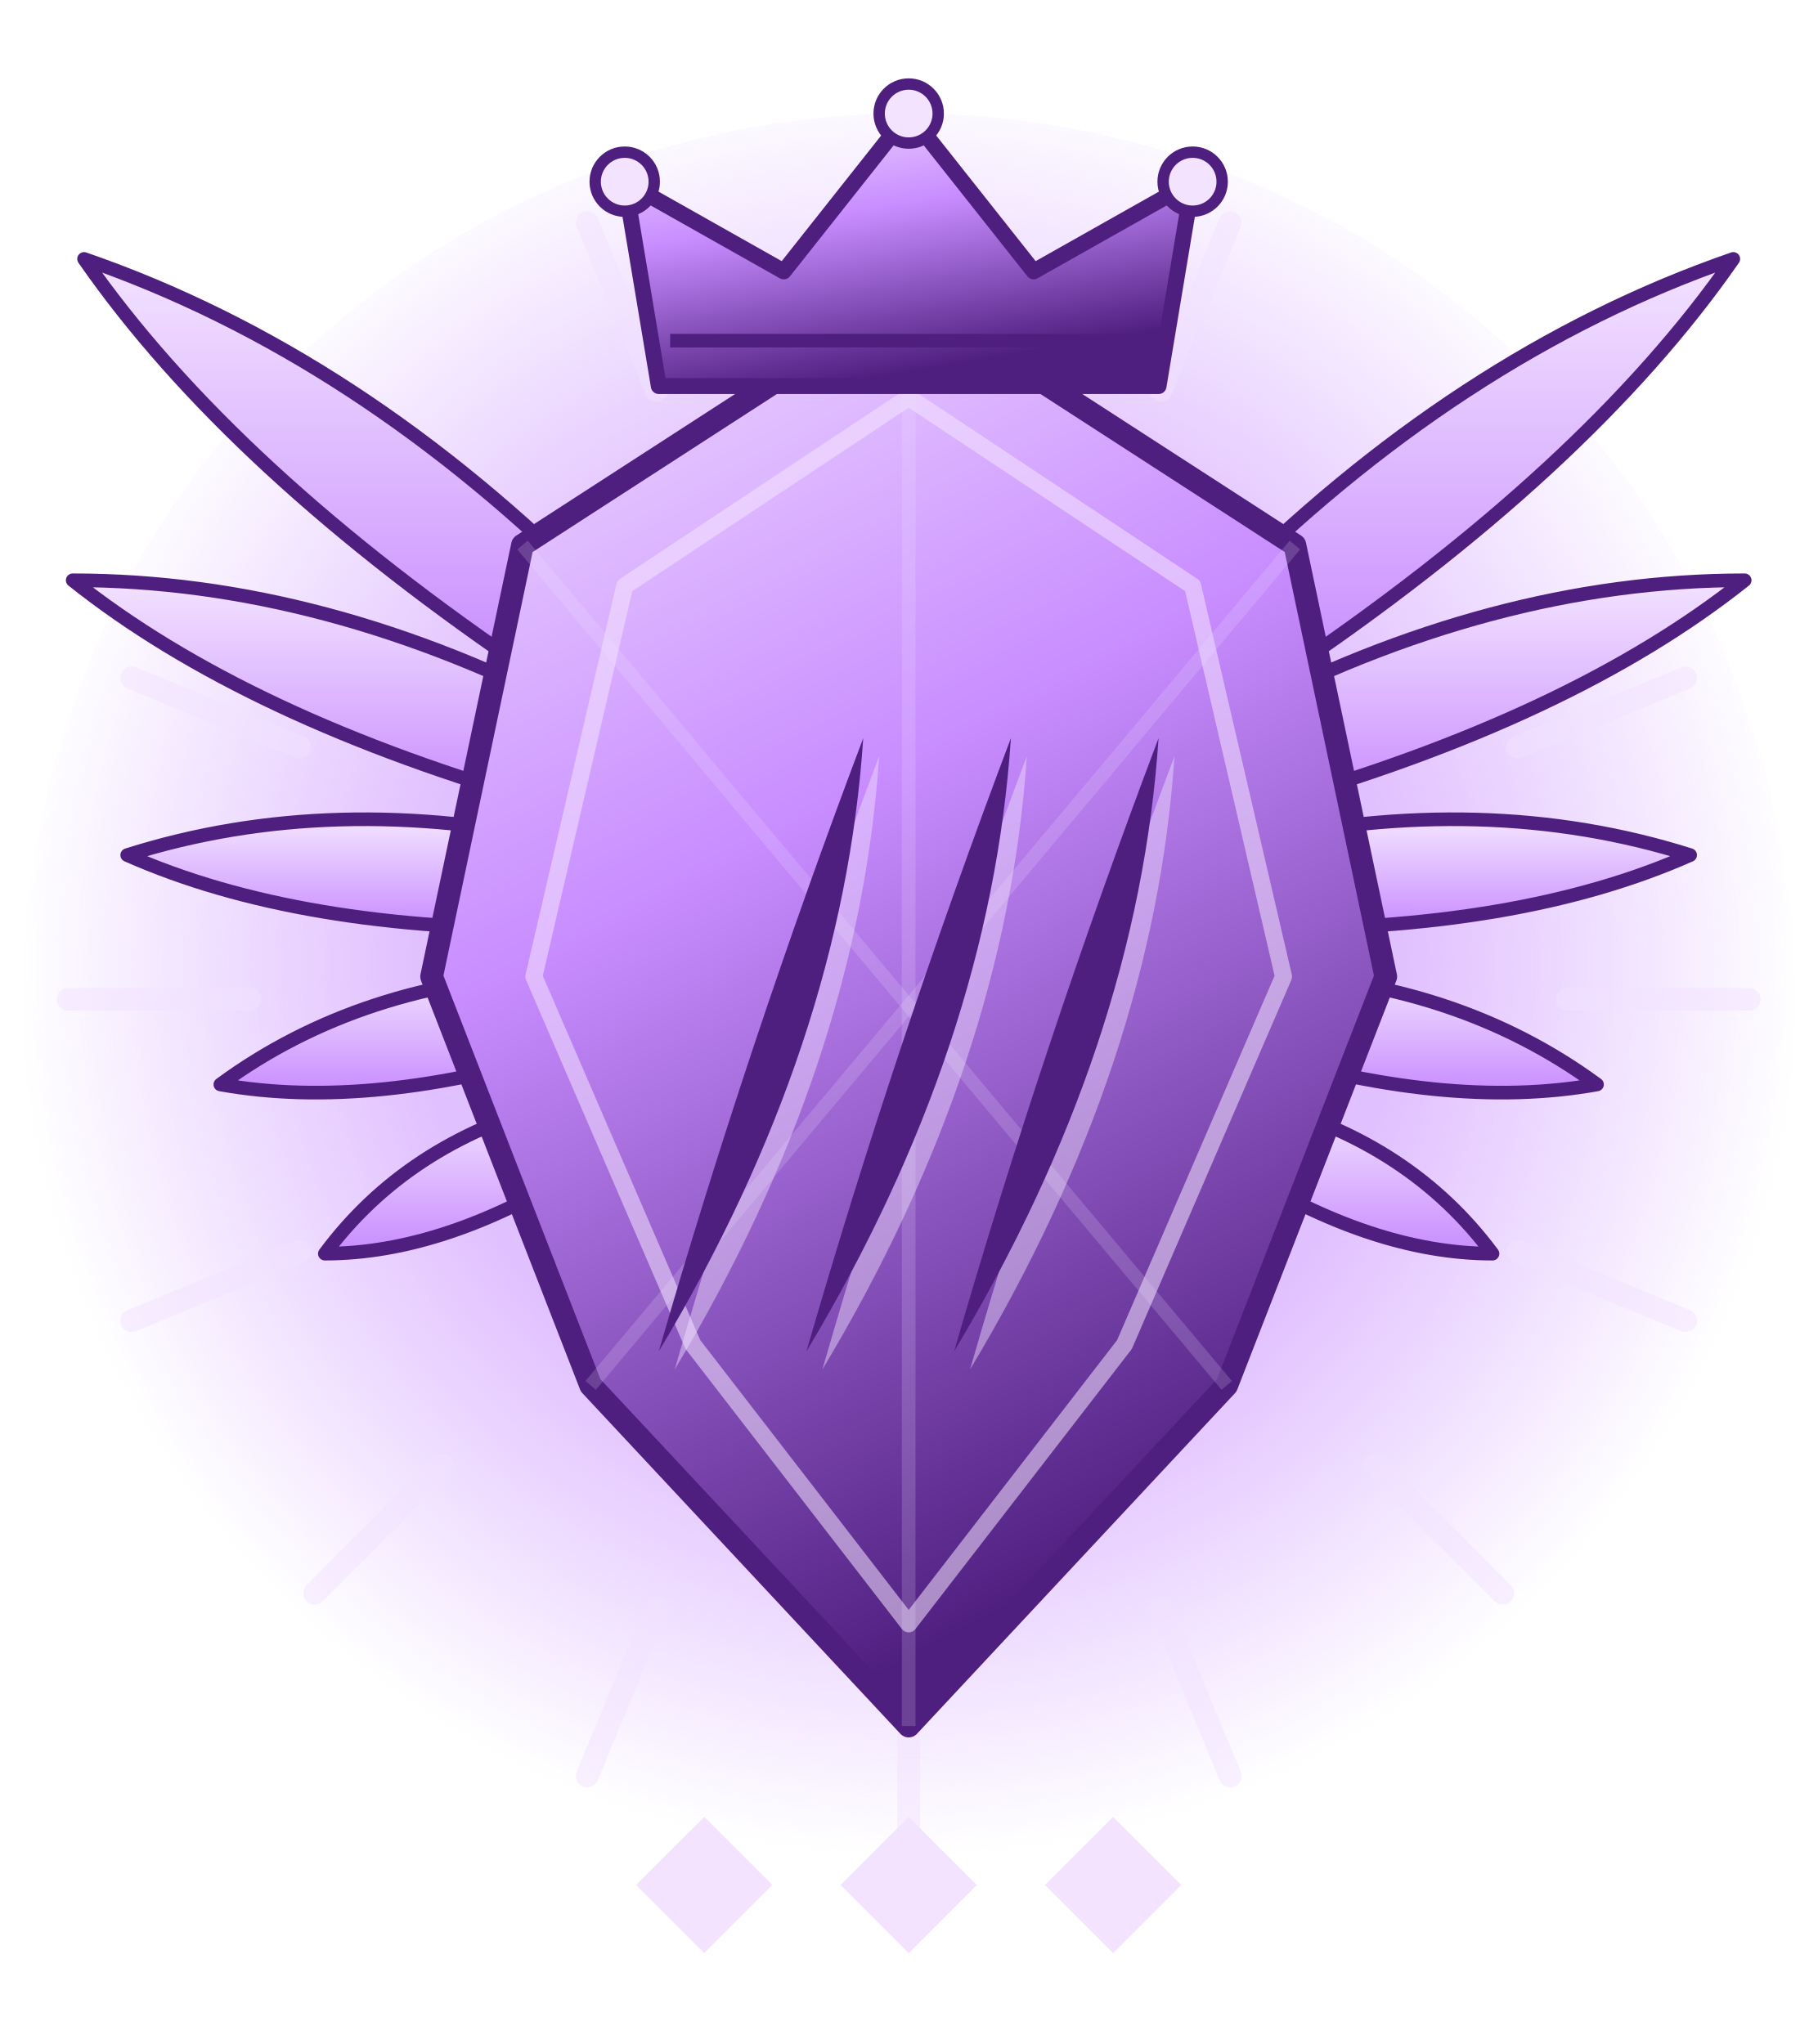
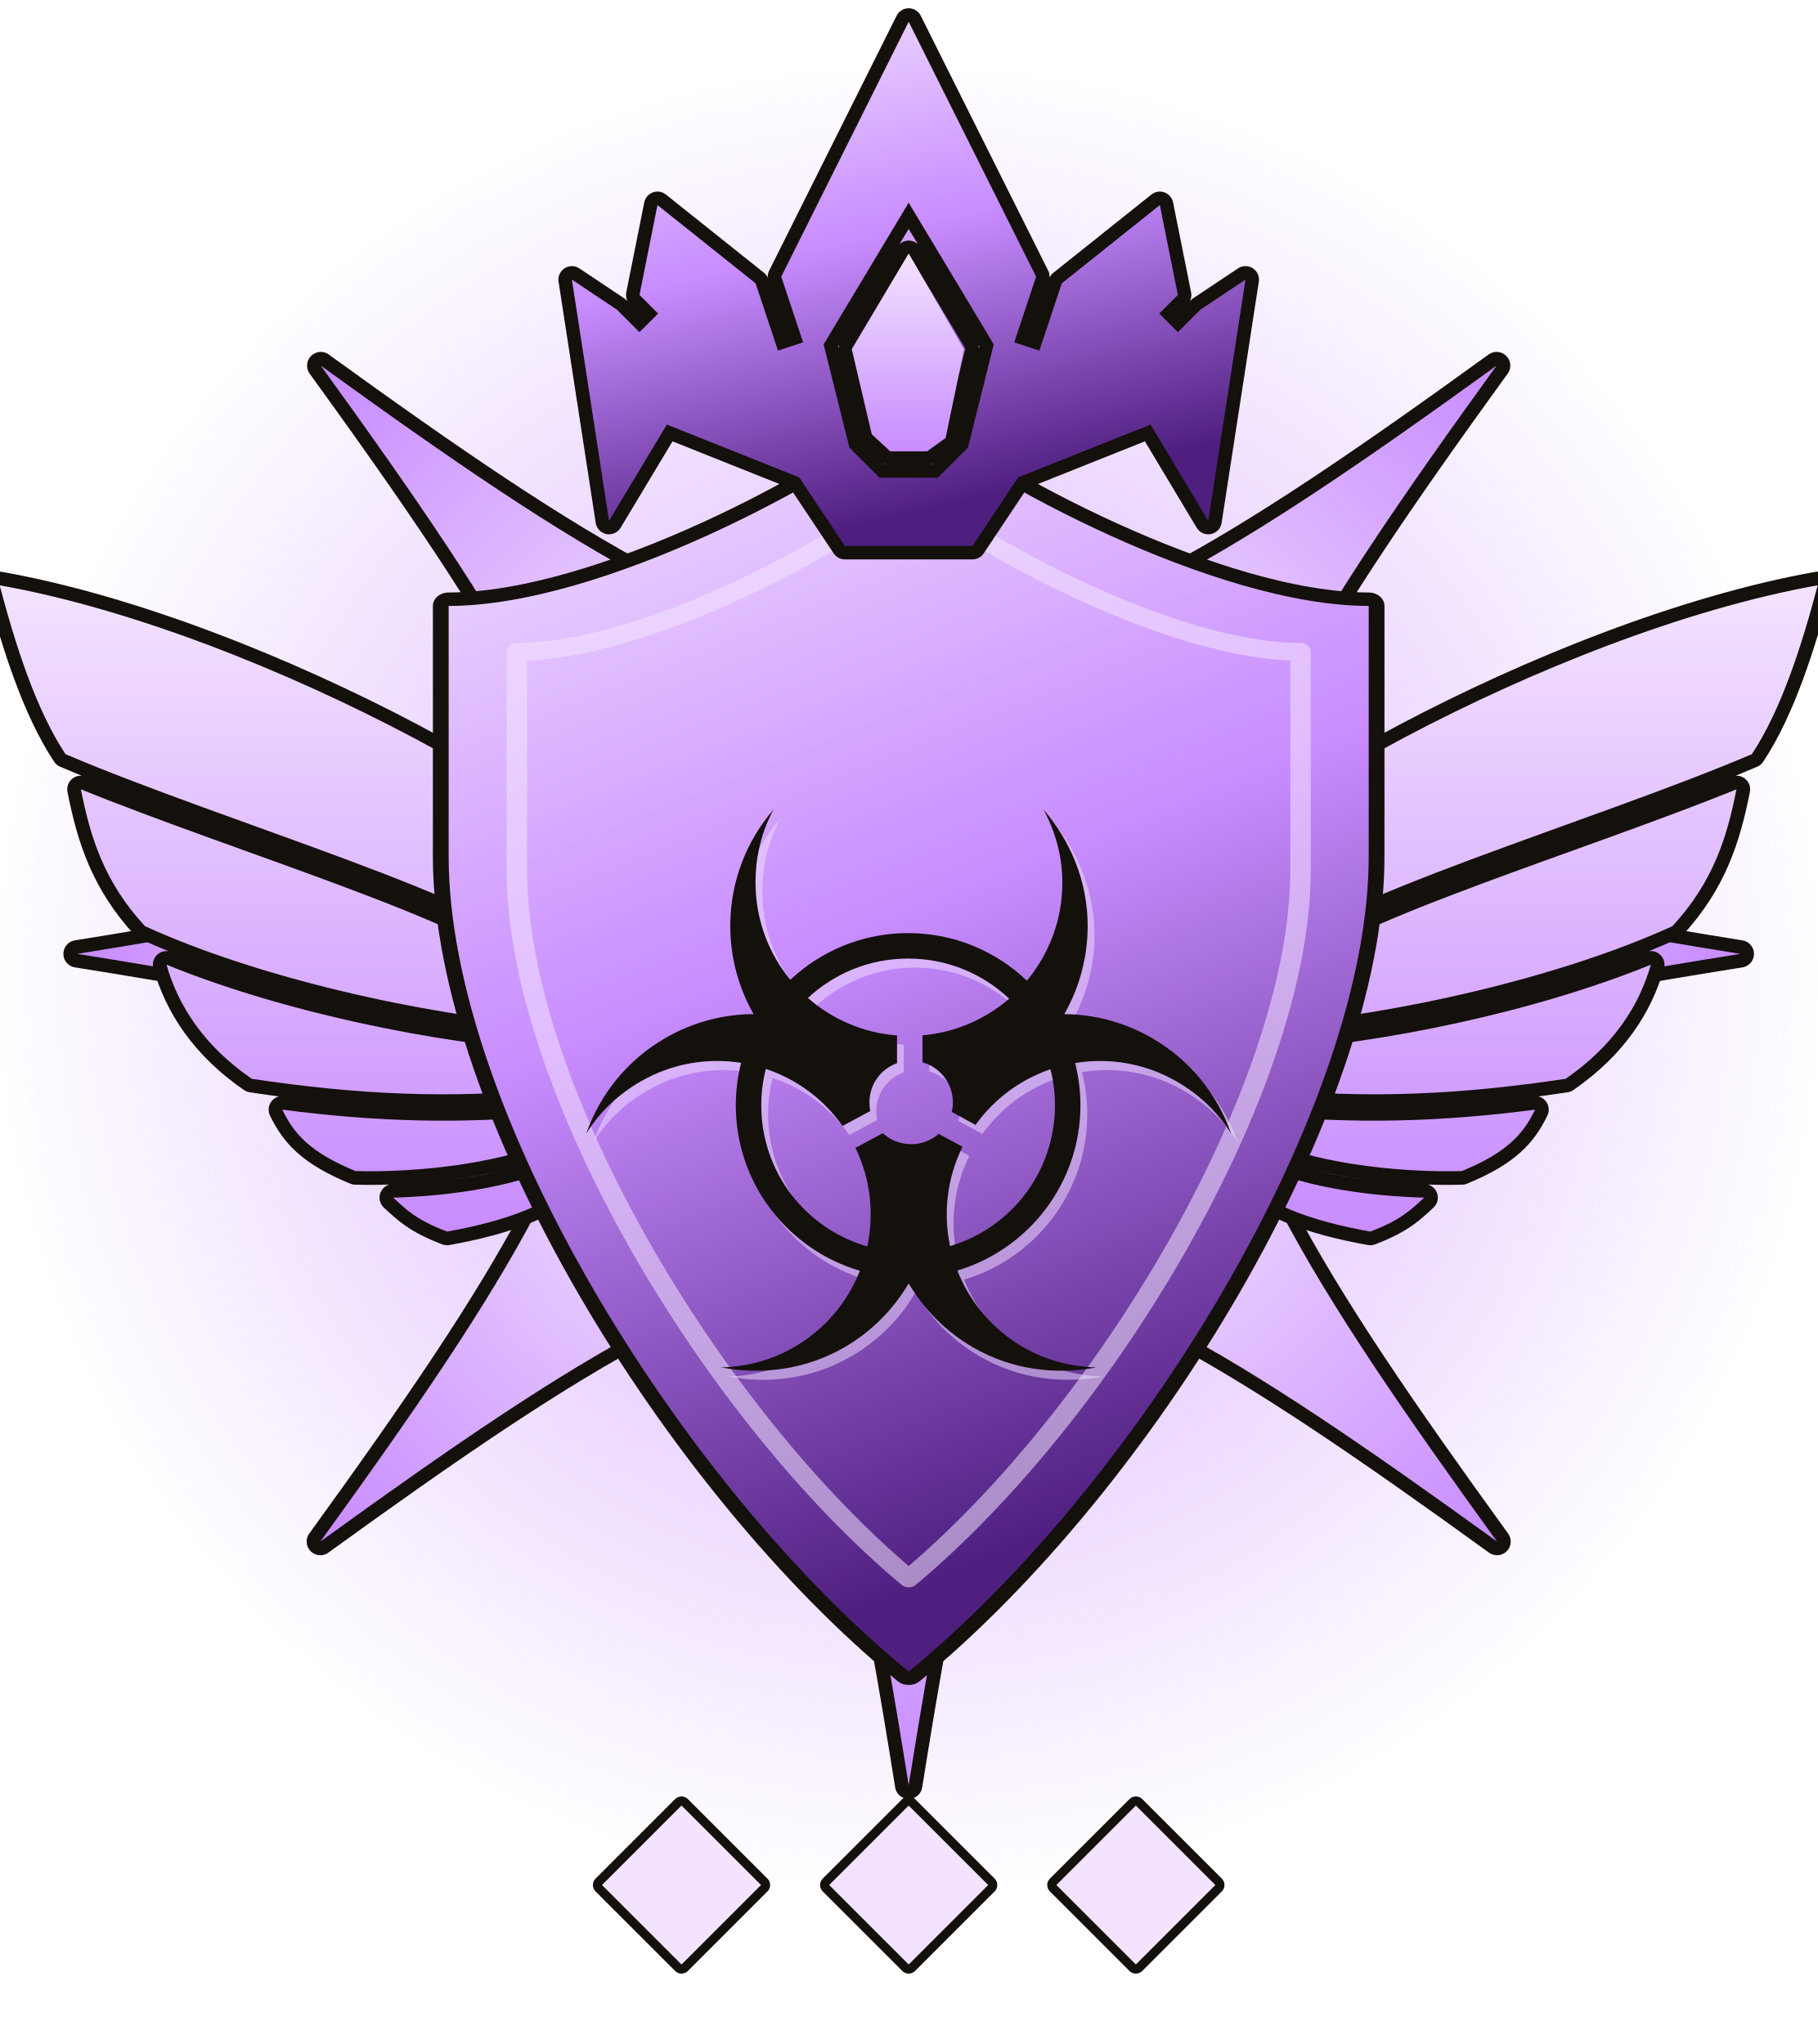
<svg xmlns="http://www.w3.org/2000/svg" viewBox="0 0 160 180" width="160" height="180" role="img" aria-label="Master I">
  <defs>
-     <linearGradient id="mmaster2" x1="0" y1="0" x2="0.35" y2="1">
+     <linearGradient id="mmaster2" x1="0" y1="0" x2="0.3" y2="1">
      <stop offset="0" stop-color="#f3e3ff" />
-       <stop offset="0.45" stop-color="#c88cff" />
+       <stop offset="0.5" stop-color="#c88cff" />
      <stop offset="1" stop-color="#4f1f80" />
    </linearGradient>
    <linearGradient id="wmaster2" x1="0" y1="0" x2="0" y2="1">
      <stop offset="0" stop-color="#f3e3ff" />
      <stop offset="1" stop-color="#c88cff" />
    </linearGradient>
-     <radialGradient id="hmaster2" cx="0.5" cy="0.48" r="0.5">
-       <stop offset="0.55" stop-color="#c88cff" stop-opacity="0.55" />
+     <radialGradient id="rmaster2" cx="0.5" cy="0.5" r="0.5">
+       <stop offset="0.35" stop-color="#f3e3ff" />
+       <stop offset="1" stop-color="#c88cff" />
+     </radialGradient>
+     <radialGradient id="hmaster2" cx="0.5" cy="0.5" r="0.5">
+       <stop offset="0.2" stop-color="#c88cff" stop-opacity="0.6" />
      <stop offset="1" stop-color="#c88cff" stop-opacity="0" />
    </radialGradient>
  </defs>
-   <circle cx="80" cy="88" r="78" fill="url(#hmaster2)" />
-   <line x1="138" y1="88" x2="154" y2="88" stroke="#f3e3ff" stroke-opacity="0.5" stroke-width="2" stroke-linecap="round" />
-   <line x1="133.6" y1="110.2" x2="148.4" y2="116.3" stroke="#f3e3ff" stroke-opacity="0.5" stroke-width="2" stroke-linecap="round" />
-   <line x1="121" y1="129" x2="132.3" y2="140.3" stroke="#f3e3ff" stroke-opacity="0.5" stroke-width="2" stroke-linecap="round" />
-   <line x1="102.2" y1="141.6" x2="108.3" y2="156.4" stroke="#f3e3ff" stroke-opacity="0.5" stroke-width="2" stroke-linecap="round" />
-   <line x1="80" y1="146" x2="80" y2="162" stroke="#f3e3ff" stroke-opacity="0.5" stroke-width="2" stroke-linecap="round" />
-   <line x1="57.8" y1="141.6" x2="51.7" y2="156.4" stroke="#f3e3ff" stroke-opacity="0.5" stroke-width="2" stroke-linecap="round" />
-   <line x1="39" y1="129" x2="27.7" y2="140.3" stroke="#f3e3ff" stroke-opacity="0.5" stroke-width="2" stroke-linecap="round" />
-   <line x1="26.4" y1="110.2" x2="11.6" y2="116.3" stroke="#f3e3ff" stroke-opacity="0.5" stroke-width="2" stroke-linecap="round" />
-   <line x1="22" y1="88" x2="6" y2="88" stroke="#f3e3ff" stroke-opacity="0.5" stroke-width="2" stroke-linecap="round" />
-   <line x1="26.4" y1="65.8" x2="11.6" y2="59.7" stroke="#f3e3ff" stroke-opacity="0.5" stroke-width="2" stroke-linecap="round" />
-   <line x1="39" y1="47" x2="27.7" y2="35.7" stroke="#f3e3ff" stroke-opacity="0.5" stroke-width="2" stroke-linecap="round" />
-   <line x1="57.8" y1="34.4" x2="51.7" y2="19.6" stroke="#f3e3ff" stroke-opacity="0.5" stroke-width="2" stroke-linecap="round" />
-   <line x1="80" y1="30" x2="80" y2="14" stroke="#f3e3ff" stroke-opacity="0.5" stroke-width="2" stroke-linecap="round" />
-   <line x1="102.2" y1="34.4" x2="108.3" y2="19.6" stroke="#f3e3ff" stroke-opacity="0.5" stroke-width="2" stroke-linecap="round" />
-   <line x1="121" y1="47" x2="132.3" y2="35.7" stroke="#f3e3ff" stroke-opacity="0.5" stroke-width="2" stroke-linecap="round" />
-   <line x1="133.6" y1="65.8" x2="148.4" y2="59.7" stroke="#f3e3ff" stroke-opacity="0.5" stroke-width="2" stroke-linecap="round" />
-   <path d="M48.7 97.2 Q35.8 100.7 28.6 110.4 Q39.2 110.4 51.3 102.8 Z" fill="url(#wmaster2)" stroke="#4f1f80" stroke-width="1.2" stroke-linejoin="round" />
-   <path d="M49.3 85.7 Q31.8 86.4 19.4 95.5 Q32.7 97.9 50.7 92.3 Z" fill="url(#wmaster2)" stroke="#4f1f80" stroke-width="1.2" stroke-linejoin="round" />
-   <path d="M50.3 74.2 Q29.2 69.6 11.2 75.3 Q26.3 82 49.7 81.8 Z" fill="url(#wmaster2)" stroke="#4f1f80" stroke-width="1.2" stroke-linejoin="round" />
-   <path d="M51.4 63.1 Q28.6 51.1 6.4 51.1 Q21.7 63.3 48.6 70.9 Z" fill="url(#wmaster2)" stroke="#4f1f80" stroke-width="1.2" stroke-linejoin="round" />
-   <path d="M52.8 52.5 Q31.7 31.2 7.4 22.8 Q20.3 41.4 47.2 59.5 Z" fill="url(#wmaster2)" stroke="#4f1f80" stroke-width="1.2" stroke-linejoin="round" />
-   <path d="M111.3 97.2 Q124.2 100.7 131.4 110.4 Q120.8 110.4 108.7 102.8 Z" fill="url(#wmaster2)" stroke="#4f1f80" stroke-width="1.2" stroke-linejoin="round" />
-   <path d="M110.7 85.7 Q128.2 86.4 140.6 95.5 Q127.3 97.9 109.3 92.3 Z" fill="url(#wmaster2)" stroke="#4f1f80" stroke-width="1.2" stroke-linejoin="round" />
-   <path d="M109.7 74.2 Q130.8 69.6 148.8 75.3 Q133.7 82 110.3 81.8 Z" fill="url(#wmaster2)" stroke="#4f1f80" stroke-width="1.2" stroke-linejoin="round" />
-   <path d="M108.6 63.1 Q131.4 51.1 153.6 51.1 Q138.3 63.3 111.4 70.9 Z" fill="url(#wmaster2)" stroke="#4f1f80" stroke-width="1.2" stroke-linejoin="round" />
-   <path d="M107.2 52.5 Q128.3 31.2 152.6 22.8 Q139.7 41.4 112.8 59.5 Z" fill="url(#wmaster2)" stroke="#4f1f80" stroke-width="1.2" stroke-linejoin="round" />
-   <polygon points="80,26 114,48 122,86 108,122 80,152 52,122 38,86 46,48" fill="url(#mmaster2)" stroke="#4f1f80" stroke-width="2" stroke-linejoin="round" />
-   <polygon points="80,35 105,51.6 113,86 99,118.4 80,143 61,118.4 47,86 55,51.6" fill="none" stroke="#f3e3ff" stroke-opacity="0.55" stroke-width="1.5" stroke-linejoin="round" />
-   <line x1="80" y1="26" x2="80" y2="152" stroke="#f3e3ff" stroke-opacity="0.18" stroke-width="1.2" />
-   <line x1="46" y1="48" x2="108" y2="122" stroke="#f3e3ff" stroke-opacity="0.18" stroke-width="1.2" />
-   <line x1="114" y1="48" x2="52" y2="122" stroke="#f3e3ff" stroke-opacity="0.18" stroke-width="1.2" />
-   <polygon points="58,34 55,16 69,23.9 80,10 91,23.9 105,16 102,34" fill="url(#mmaster2)" stroke="#4f1f80" stroke-width="1.4" stroke-linejoin="round" />
-   <line x1="59" y1="30" x2="101" y2="30" stroke="#4f1f80" stroke-width="1.2" />
-   <circle cx="55" cy="16" r="2.6" fill="#f3e3ff" stroke="#4f1f80" stroke-width="1" />
-   <circle cx="80" cy="10" r="2.6" fill="#f3e3ff" stroke="#4f1f80" stroke-width="1" />
-   <circle cx="105" cy="16" r="2.6" fill="#f3e3ff" stroke="#4f1f80" stroke-width="1" />
-   <path d="M76 65 Q74.2 92 58 119 Q65.8 92 76 65 Z" fill="#f3e3ff" fill-opacity="0.45" transform="translate(1.4 1.6)" />
-   <path d="M76 65 Q74.2 92 58 119 Q65.8 92 76 65 Z" fill="#4f1f80" />
-   <path d="M89 65 Q87.2 92 71 119 Q78.8 92 89 65 Z" fill="#f3e3ff" fill-opacity="0.45" transform="translate(1.4 1.6)" />
-   <path d="M89 65 Q87.2 92 71 119 Q78.8 92 89 65 Z" fill="#4f1f80" />
-   <path d="M102 65 Q100.2 92 84 119 Q91.8 92 102 65 Z" fill="#f3e3ff" fill-opacity="0.45" transform="translate(1.4 1.6)" />
-   <path d="M102 65 Q100.2 92 84 119 Q91.8 92 102 65 Z" fill="#4f1f80" />
-   <polygon points="62,160 68,166 62,172 56,166" fill="#f3e3ff" />
-   <polygon points="80,160 86,166 80,172 74,166" fill="#f3e3ff" />
-   <polygon points="98,160 104,166 98,172 92,166" fill="#f3e3ff" />
+   <circle cx="80" cy="86" r="80" fill="url(#hmaster2)" />
+   <path transform="translate(80 84) rotate(45) scale(0.31 0.31) translate(-256 -256)" d="M255.9 19.77C241.5 109.6 229.4 163 196.2 196.2c-33.2 33.2-86.6 45.3-176.43 59.7C109.6 270.3 163 282.4 196.2 315.7c33.2 33.2 45.3 86.6 59.7 176.5 14.4-89.9 26.5-143.3 59.7-176.6 33.3-33.2 86.7-45.3 176.6-59.7-89.9-14.4-143.3-26.5-176.5-59.7-33.3-33.2-45.4-86.6-59.8-176.43zM423 89c-45.8 33.1-81 56.9-112.4 70.2 5.1 9.4 11 17.4 17.8 24.2 6.8 6.8 14.8 12.7 24.3 17.9 13.4-31.4 37.2-66.6 70.3-112.3zm-333.94.06C122.2 134.8 145.9 169.9 159.2 201.2c9.4-5.1 17.4-11 24.2-17.8 6.8-6.8 12.7-14.8 17.8-24.2-31.3-13.3-66.4-37-112.14-70.14zM352.7 310.5c-9.5 5.2-17.5 11.1-24.3 17.9-6.8 6.8-12.7 14.8-17.9 24.3C342 366 377.2 389.8 423 423c-33.2-45.8-57-81-70.3-112.5zm-193.5.1C145.9 342 122.1 377.2 89 423c45.7-33.1 80.9-56.9 112.3-70.3-5.2-9.5-11.1-17.5-17.9-24.3-6.8-6.8-14.8-12.7-24.2-17.8z" fill="url(#rmaster2)" stroke="#14100c" stroke-width="7.77" stroke-linejoin="round" paint-order="stroke" />
+   <path transform="translate(30 80) scale(-0.13 0.13) translate(-256 -256)" d="M487 37.1C396.4 53.23 292 95.28 207.5 140 163 163.6 124 187.8 95.39 209.2 81.08 220 69.36 230 60.93 238.6c-8.43 8.7-13.38 16.3-14.65 20.3-9.04 28.7-3.42 57.7 1.73 84.7 9.55 50.4-3.23 88.9-22.98 126.3 25.24-5.7 45.36-19.8 57-47 8.47-19.8 9.13-37 11.43-57.6 2.3-20.6 6.45-44.2 22.44-73.2l.2-.4.2-.4c8.8-12.6 26.2-22.2 50-33.4 23.7-11.2 53.6-23 86-35.1 63.8-23.8 137.2-48.7 190.1-71.3 20-30.1 34-74.24 44.6-114.4zm-55 138.2c-51.7 21-116.6 43.1-173.5 64.3-32.2 12-61.8 23.7-84.6 34.5-22.6 10.7-38.5 21.6-42.6 27.2-6.8 12.3-11.1 23.2-14 33.3 83.4-6.5 195.3-31.8 271.3-66.6 27.4-29.7 36.9-59.7 43.4-92.7zm-58 118.8c-79 32.2-182 53.3-260.8 58.6-.9 5-1.5 9.8-2 14.6-.4 3.5-.7 7.1-1.1 10.6 72.4 7.5 136.3 4 206.2-6.5 32.6-22.5 49.8-49.6 57.7-77.3zm-78.4 98.2c-62.3 8.1-121.6 10.2-187.6 3.4-.7 4.5-1.6 9-2.7 13.6 35.9 19.2 98.1 25.8 140.7 24.6 30.2-12.4 41.5-24.8 49.6-41.6zM99.78 426.7c-1.15 2.1-3.14 6.7-4.21 8.9 14.03 20.2 48.73 32.2 88.43 39.3 21.2-8 28.3-15.5 36.5-23-39.7-1.1-86.7-7.7-120.7-25.2z" fill="url(#wmaster2)" stroke="#14100c" stroke-width="18.48" stroke-linejoin="round" paint-order="stroke" />
+   <path transform="translate(130 80) scale(0.13 0.13) translate(-256 -256)" d="M487 37.1C396.4 53.23 292 95.28 207.5 140 163 163.6 124 187.8 95.39 209.2 81.08 220 69.36 230 60.93 238.6c-8.43 8.7-13.38 16.3-14.65 20.3-9.04 28.7-3.42 57.7 1.73 84.7 9.55 50.4-3.23 88.9-22.98 126.3 25.24-5.7 45.36-19.8 57-47 8.47-19.8 9.13-37 11.43-57.6 2.3-20.6 6.45-44.2 22.44-73.2l.2-.4.2-.4c8.8-12.6 26.2-22.2 50-33.4 23.7-11.2 53.6-23 86-35.1 63.8-23.8 137.2-48.7 190.1-71.3 20-30.1 34-74.24 44.6-114.4zm-55 138.2c-51.7 21-116.6 43.1-173.5 64.3-32.2 12-61.8 23.7-84.6 34.5-22.6 10.7-38.5 21.6-42.6 27.2-6.8 12.3-11.1 23.2-14 33.3 83.4-6.5 195.3-31.8 271.3-66.6 27.4-29.7 36.9-59.7 43.4-92.7zm-58 118.8c-79 32.2-182 53.3-260.8 58.6-.9 5-1.5 9.8-2 14.6-.4 3.5-.7 7.1-1.1 10.6 72.4 7.5 136.3 4 206.2-6.5 32.6-22.5 49.8-49.6 57.7-77.3zm-78.4 98.2c-62.3 8.1-121.6 10.2-187.6 3.4-.7 4.5-1.6 9-2.7 13.6 35.9 19.2 98.1 25.8 140.7 24.6 30.2-12.4 41.5-24.8 49.6-41.6zM99.78 426.7c-1.15 2.1-3.14 6.7-4.21 8.9 14.03 20.2 48.73 32.2 88.43 39.3 21.2-8 28.3-15.5 36.5-23-39.7-1.1-86.7-7.7-120.7-25.2z" fill="url(#wmaster2)" stroke="#14100c" stroke-width="18.48" stroke-linejoin="round" paint-order="stroke" />
+   <path transform="translate(80 92) scale(0.27 0.23) translate(-256 -256)" d="M256 16c25 24 100 72 150 72v96c0 96-75 240-150 312-75-72-150-216-150-312V88c50 0 125-48 150-72z" fill="url(#mmaster2)" stroke="#14100c" stroke-width="10.29" stroke-linejoin="round" paint-order="stroke" />
+   <path transform="translate(80 91) scale(0.23 0.2) translate(-256 -256)" d="M256 16c25 24 100 72 150 72v96c0 96-75 240-150 312-75-72-150-216-150-312V88c50 0 125-48 150-72z" fill="none" stroke="#f3e3ff" stroke-opacity="0.55" stroke-width="7.84" stroke-linejoin="round" paint-order="stroke" />
+   <path transform="translate(80.6 96.8) scale(0.12 0.12) translate(-257.15 -247.65)" d="M158.03 41.656c-19.755 22.934-31.78 52.76-31.78 85.406 0 23.544 6.228 45.667 17.125 64.782-22.02.108-44.312 5.78-64.72 17.562-28.266 16.32-48.113 41.64-58.093 70.22 9.484-15.492 23.012-28.562 39.844-38.282 23.238-13.417 49.246-17.604 73.813-13.72-2.547 9.988-3.907 20.45-3.907 31.22 0 57.436 38.516 106.03 91.062 121.375-9.005 22.822-25.49 42.892-48.406 56.124-16.838 9.722-35.253 14.313-53.407 14.78 29.763 5.674 61.89 1.723 90.187-14.624 20.317-11.732 36.307-28.117 47.406-47.03 11.1 18.922 27.08 35.325 47.406 47.06 28.296 16.35 60.422 20.268 90.188 14.595-18.163-.466-36.574-5.03-53.406-14.75-22.99-13.275-39.514-33.43-48.5-56.344 52.175-15.572 90.312-64.01 90.312-121.186 0-10.714-1.356-21.122-3.875-31.063 24.812-4.113 51.127.025 74.626 13.595 16.832 9.725 30.362 22.788 39.844 38.28-9.978-28.58-29.826-53.896-58.094-70.217-20.29-11.718-42.444-17.393-64.344-17.563 10.906-19.12 17.157-41.258 17.157-64.813 0-32.68-12.678-62.462-32.47-85.406 8.668 15.962 13.906 34.184 13.906 53.625 0 27.412-9.775 52.516-26.03 72.032-22.69-21.61-53.39-34.906-87.126-34.906-33.412 0-63.84 13.036-86.47 34.28-15.94-19.424-25.5-44.29-25.5-71.405 0-19.44 4.58-37.662 13.25-53.624zm98.72 109.438c28.748 0 54.833 11.19 74.125 29.47-17.373 14.994-39.375 24.76-63.594 26.874v19.812c12.912 3.6 22.283 15.35 22.283 29.47 0 2.39-.272 4.708-.782 6.936l17.44 9.5c14.018-19.577 33.415-33.477 54.967-40.844 2.14 8.485 3.282 17.372 3.282 26.532 0 48.918-32.41 90.075-76.97 103.28-5.058-23.923-2.37-49.563 9.125-72.905l-17.438-9.5c-5.385 4.726-12.45 7.592-20.25 7.592-8.056 0-15.342-3.05-20.78-8.062l-20.032 10.78c11.2 23.207 13.728 48.628 8.656 72.345-44.973-12.95-77.78-54.324-77.78-103.53 0-9.25 1.163-18.223 3.344-26.783 22.14 7.39 42.055 21.663 56.28 41.875l20.345-10.968c-.414-2.02-.626-4.103-.626-6.25 0-13.38 8.396-24.635 20.25-28.845V207.53c-24.962-1.917-47.63-11.958-65.375-27.5 19.238-17.95 45.074-28.936 73.53-28.936z" fill="#f3e3ff" fill-opacity="0.5" />
+   <path transform="translate(80 96) scale(0.12 0.12) translate(-257.15 -247.65)" d="M158.03 41.656c-19.755 22.934-31.78 52.76-31.78 85.406 0 23.544 6.228 45.667 17.125 64.782-22.02.108-44.312 5.78-64.72 17.562-28.266 16.32-48.113 41.64-58.093 70.22 9.484-15.492 23.012-28.562 39.844-38.282 23.238-13.417 49.246-17.604 73.813-13.72-2.547 9.988-3.907 20.45-3.907 31.22 0 57.436 38.516 106.03 91.062 121.375-9.005 22.822-25.49 42.892-48.406 56.124-16.838 9.722-35.253 14.313-53.407 14.78 29.763 5.674 61.89 1.723 90.187-14.624 20.317-11.732 36.307-28.117 47.406-47.03 11.1 18.922 27.08 35.325 47.406 47.06 28.296 16.35 60.422 20.268 90.188 14.595-18.163-.466-36.574-5.03-53.406-14.75-22.99-13.275-39.514-33.43-48.5-56.344 52.175-15.572 90.312-64.01 90.312-121.186 0-10.714-1.356-21.122-3.875-31.063 24.812-4.113 51.127.025 74.626 13.595 16.832 9.725 30.362 22.788 39.844 38.28-9.978-28.58-29.826-53.896-58.094-70.217-20.29-11.718-42.444-17.393-64.344-17.563 10.906-19.12 17.157-41.258 17.157-64.813 0-32.68-12.678-62.462-32.47-85.406 8.668 15.962 13.906 34.184 13.906 53.625 0 27.412-9.775 52.516-26.03 72.032-22.69-21.61-53.39-34.906-87.126-34.906-33.412 0-63.84 13.036-86.47 34.28-15.94-19.424-25.5-44.29-25.5-71.405 0-19.44 4.58-37.662 13.25-53.624zm98.72 109.438c28.748 0 54.833 11.19 74.125 29.47-17.373 14.994-39.375 24.76-63.594 26.874v19.812c12.912 3.6 22.283 15.35 22.283 29.47 0 2.39-.272 4.708-.782 6.936l17.44 9.5c14.018-19.577 33.415-33.477 54.967-40.844 2.14 8.485 3.282 17.372 3.282 26.532 0 48.918-32.41 90.075-76.97 103.28-5.058-23.923-2.37-49.563 9.125-72.905l-17.438-9.5c-5.385 4.726-12.45 7.592-20.25 7.592-8.056 0-15.342-3.05-20.78-8.062l-20.032 10.78c11.2 23.207 13.728 48.628 8.656 72.345-44.973-12.95-77.78-54.324-77.78-103.53 0-9.25 1.163-18.223 3.344-26.783 22.14 7.39 42.055 21.663 56.28 41.875l20.345-10.968c-.414-2.02-.626-4.103-.626-6.25 0-13.38 8.396-24.635 20.25-28.845V207.53c-24.962-1.917-47.63-11.958-65.375-27.5 19.238-17.95 45.074-28.936 73.53-28.936z" fill="#14100c" />
+   <path transform="translate(80 25) scale(0.13 0.13) translate(-256 -245.6)" d="M256 68.02L169.7 240.7l14.8 44.5-17 5.6-15.2-45.6-66.42-53-12.18 60.9 12.62 12.6-12.66 12.6-15.21-15.2-30.53-20.4 25.15 163.4 39.17-65.2 89.66 35.8 30.9 46.4h86.4l30.9-46.4 89.7-35.8 39.1 65.2 25.2-163.4-30.6 20.4-15.2 15.2-12.6-12.6 12.6-12.6-12.2-60.9-66.4 53-15.2 45.6-17-5.6 14.8-44.5zm0 122.58l55.7 92.8 1.9 3.2-17.5 70-20.4 20.3h-39.4l-20.4-20.3-17.5-70zm0 34.8l-38.4 64 14.5 58 11.6 11.7h24.6l11.6-11.7 14.5-58z" fill="url(#mmaster2)" stroke="#14100c" stroke-width="18.26" stroke-linejoin="round" paint-order="stroke" />
+   <path transform="translate(80 25) scale(0.13 0.13) translate(-256 -245.6)" d="M256 225 L293.5 290 L281 350 L268.5 359 L243.5 359 L231 347.5 L217.5 290 Z" fill="url(#wmaster2)" />
+   <path d="M60 159 L67 166 L60 173 L53 166 Z" fill="#f3e3ff" stroke="#14100c" stroke-width="1.6" stroke-linejoin="round" paint-order="stroke" />
+   <path d="M80 159 L87 166 L80 173 L73 166 Z" fill="#f3e3ff" stroke="#14100c" stroke-width="1.6" stroke-linejoin="round" paint-order="stroke" />
+   <path d="M100 159 L107 166 L100 173 L93 166 Z" fill="#f3e3ff" stroke="#14100c" stroke-width="1.6" stroke-linejoin="round" paint-order="stroke" />
</svg>
